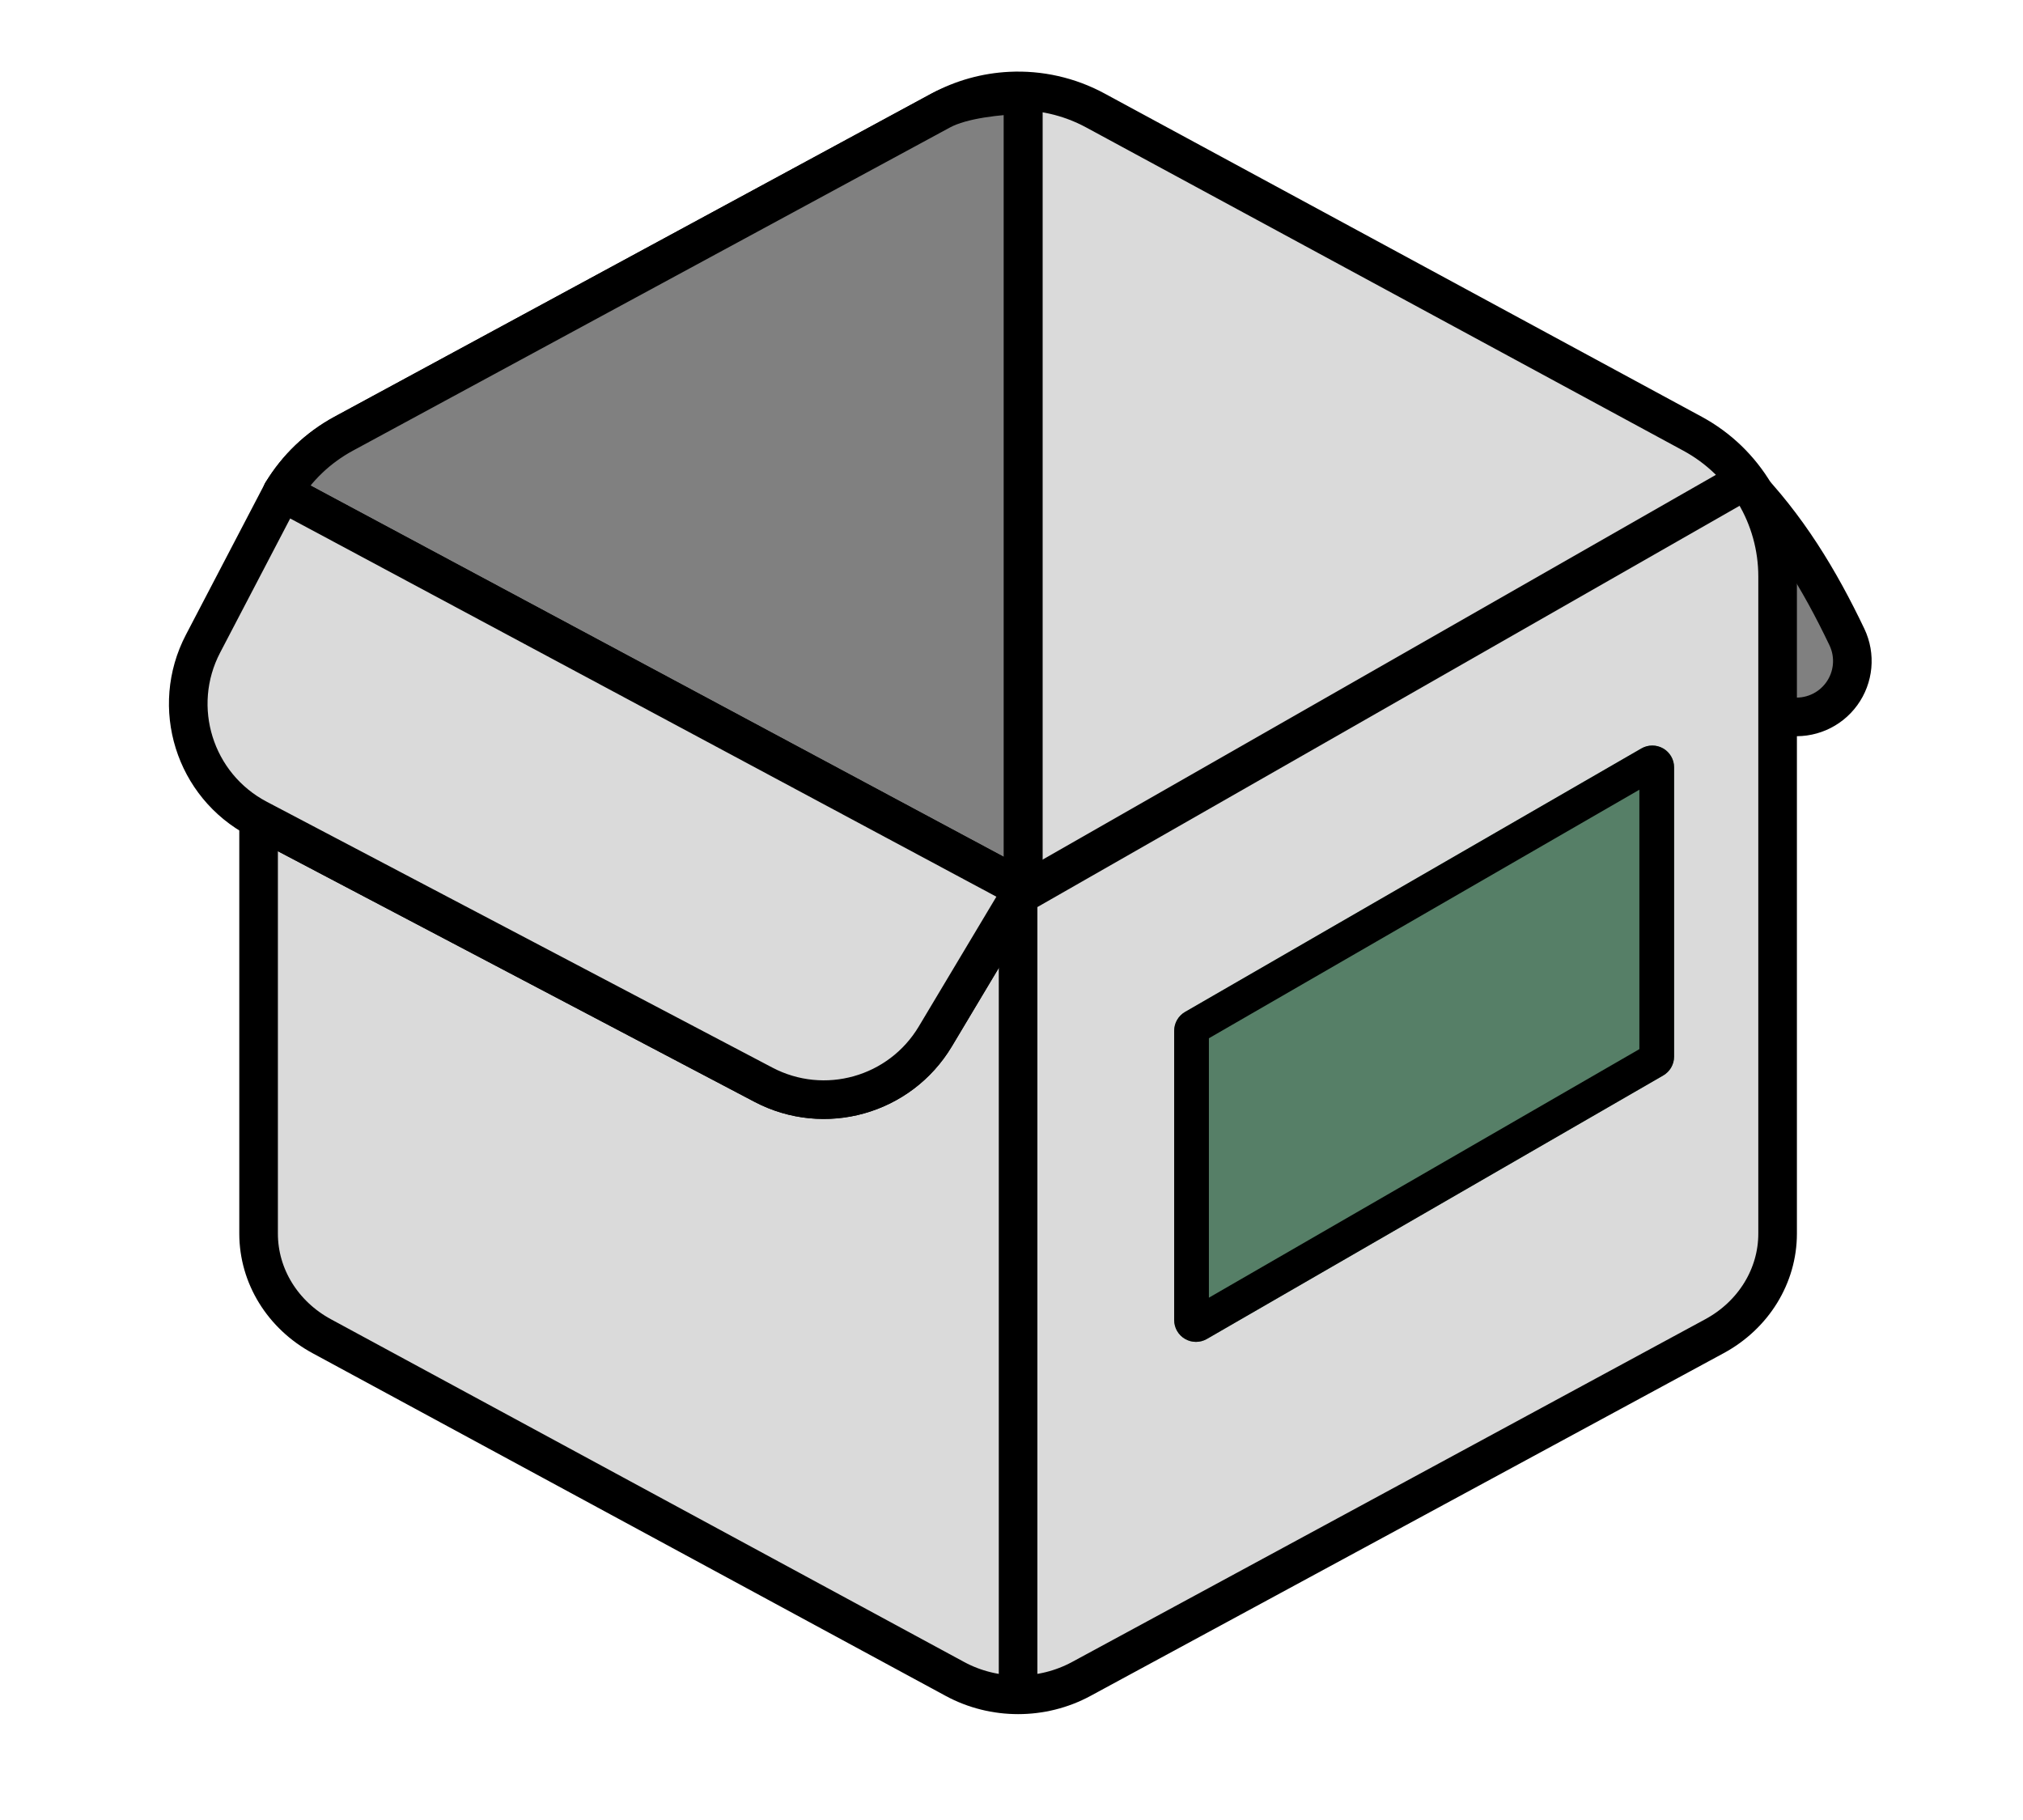
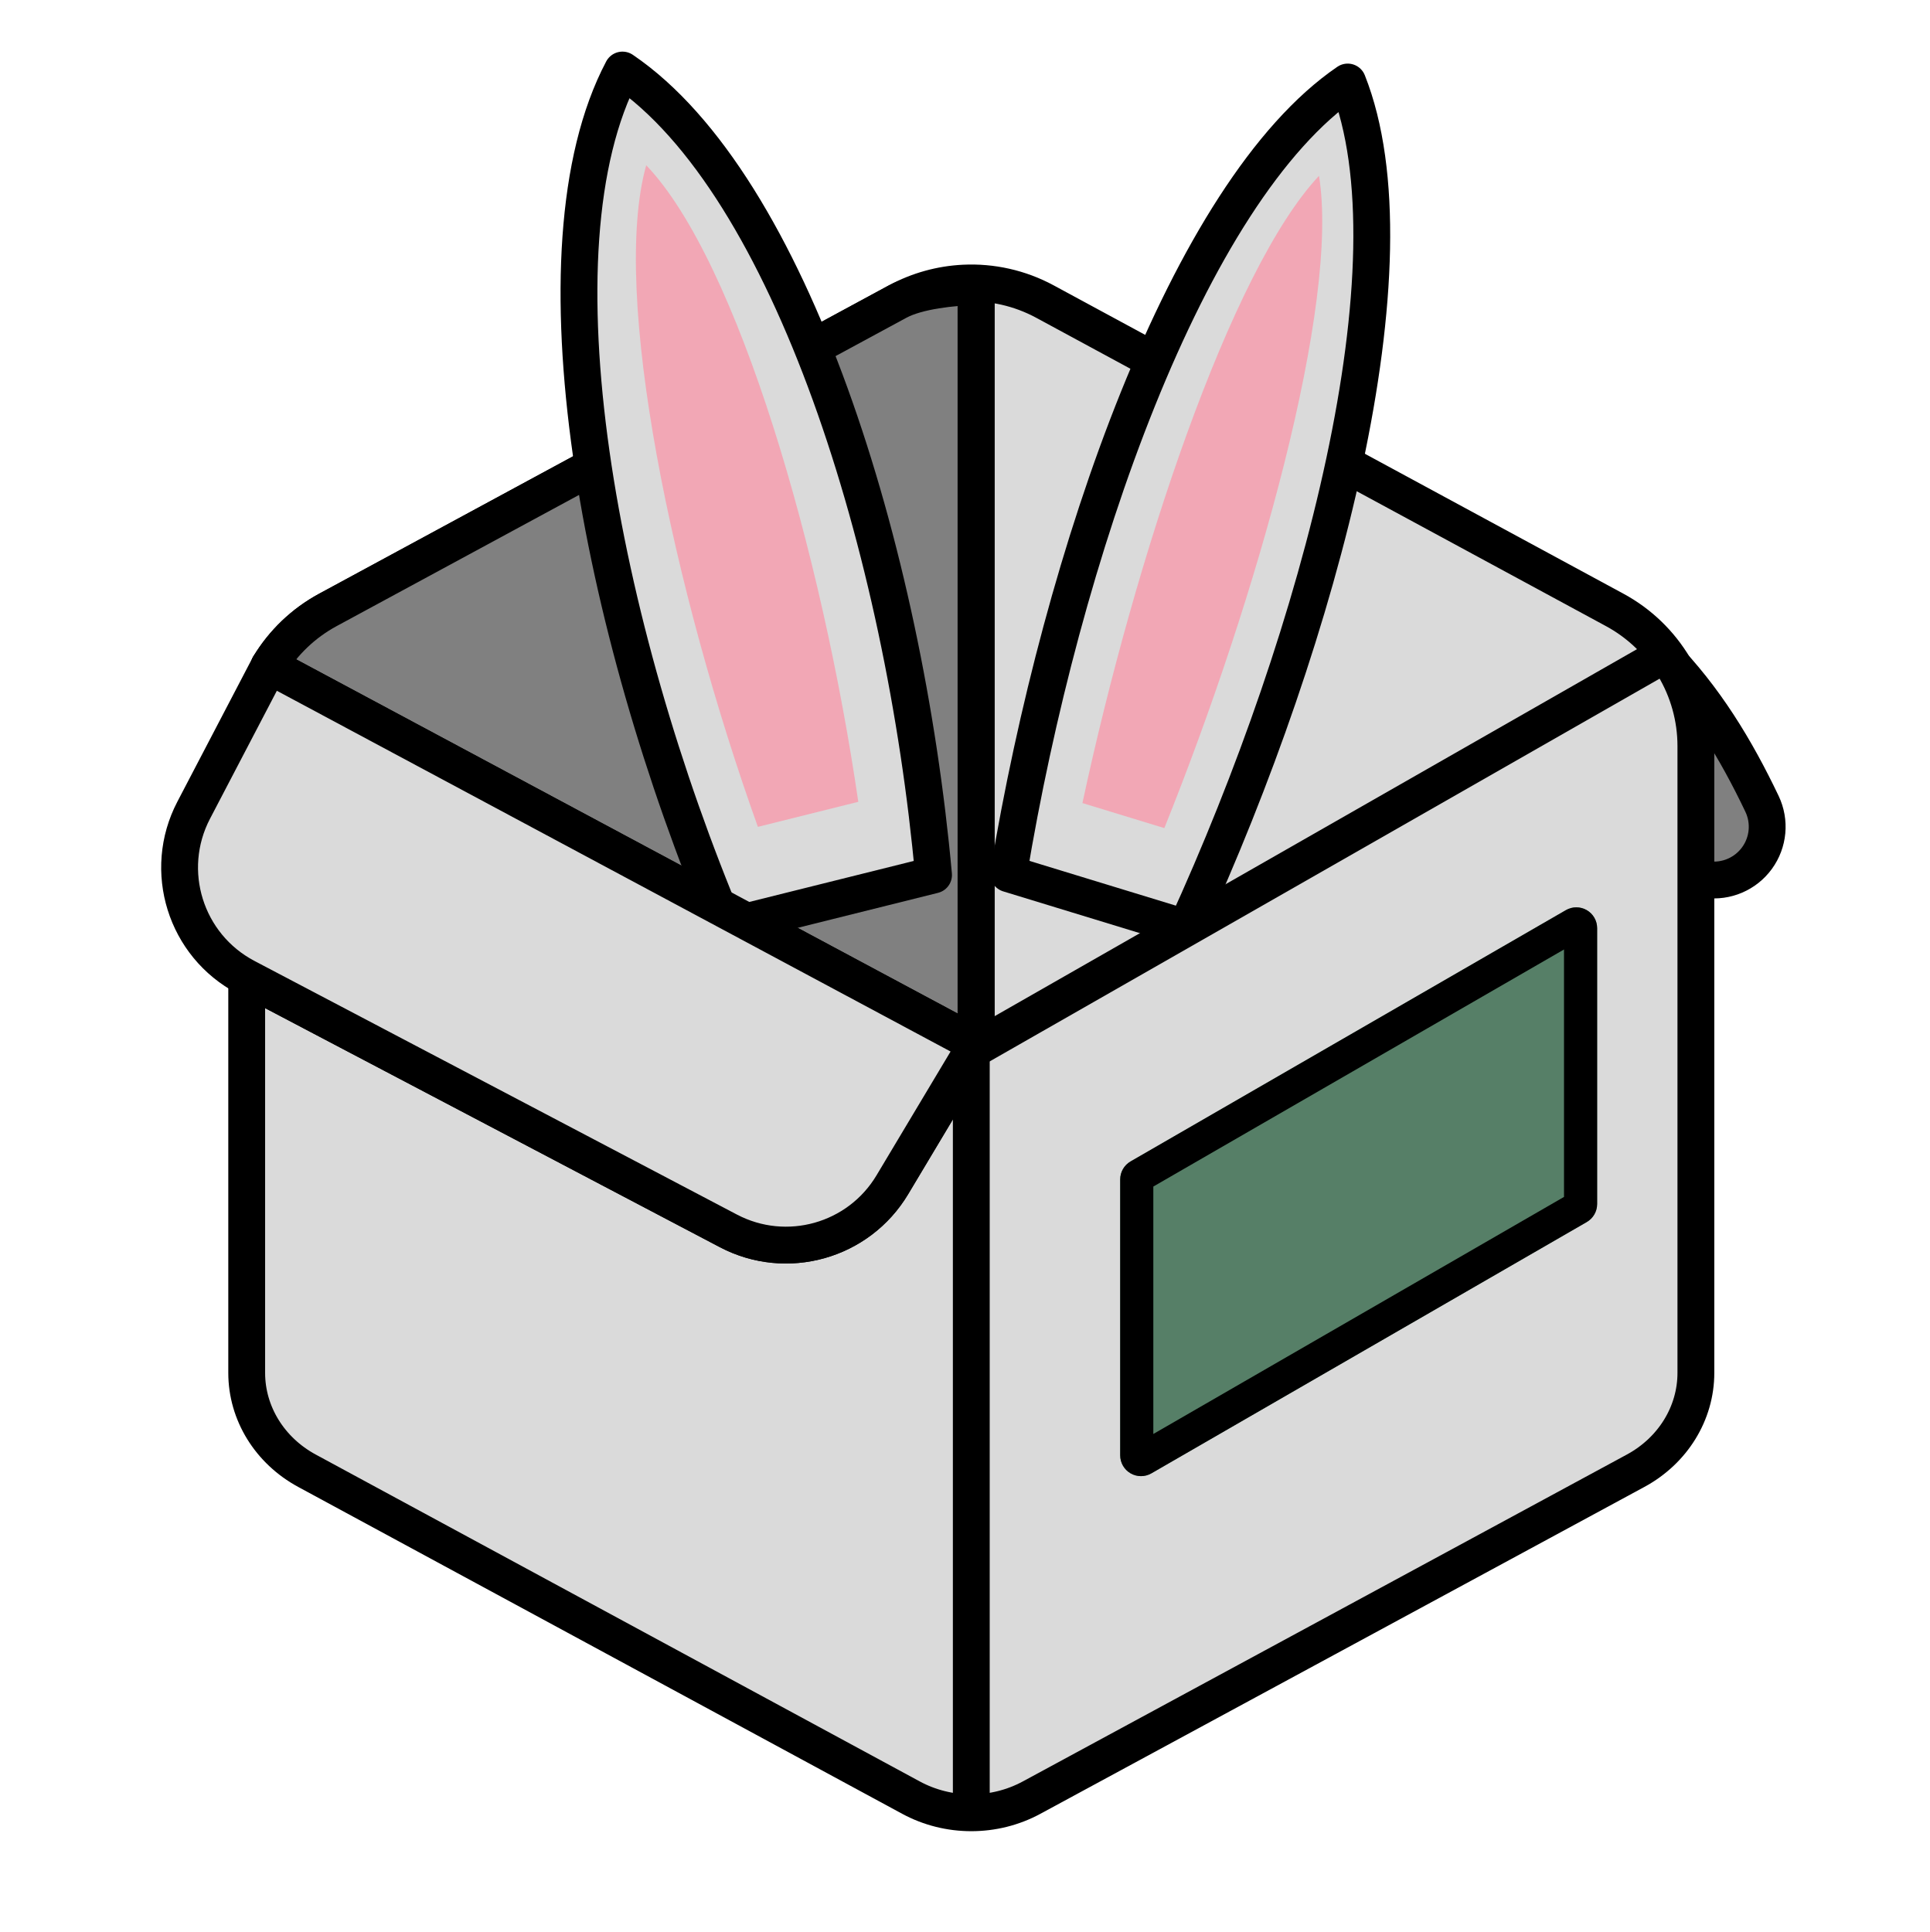
- <svg xmlns="http://www.w3.org/2000/svg" viewBox="0 0 10817 9730" xml:space="preserve" style="fill-rule:evenodd;clip-rule:evenodd;stroke-linecap:round;stroke-linejoin:round;stroke-miterlimit:5.427">
+ <svg xmlns="http://www.w3.org/2000/svg" viewBox="0 -1100 10817 10830" xml:space="preserve" style="fill-rule:evenodd;clip-rule:evenodd;stroke-linecap:round;stroke-linejoin:round;stroke-miterlimit:5.427">
+   <defs>
+     <clipPath id="hb-ears">
+       <path d="M-2000-3000H13000V2585H9301L5471 4774 1459 2726H-2000Z" />
+     </clipPath>
+   </defs>
  <path d="M9310.16 2560.9c245.302 249.894 419.711 539.916 565.373 845.231 47.039 98.872 36.229 215.514-28.2 304.05-64.391 88.536-172.099 134.676-280.631 120.28 0 .053-.039.053-.039.053" style="fill:gray;stroke:#000;stroke-width:206.41px" />
  <path d="M5401.56 487.044c-127.958 6.227-254.855 40.77-370.992 103.628-765.271 414.225-2397.45 1297.68-3193.03 1728.32-137.966 74.669-250.327 183.605-328.791 313.046l3963.09 2122.43s-249.048 416.428-470.593 786.926c-189.24 316.445-592.833 429.831-919.198 258.219l-2699.36-1419.32v2215.59c0 226.273 128.751 435.33 337.755 548.466 764.649 413.885 2620.97 1418.66 3385.59 1832.51 209.018 113.137 466.496 113.137 675.514 0 764.623-413.857 2620.94-1418.63 3385.59-1832.51 208.989-113.136 337.743-322.193 337.743-548.466v-3513.48c0-318.684-174.59-611.722-454.853-763.409-795.543-430.632-2427.75-1314.09-3193.02-1728.32-141.693-76.684-299.364-111.227-455.442-103.628" style="fill:#dadada;stroke:#000;stroke-width:206.42px" />
  <path d="M5471.83 4754.46V504.71c-127.958 6.226-325.127 23.1-441.264 85.958-765.271 414.225-2397.45 1297.68-3193.03 1728.32-137.966 74.669-250.327 183.605-328.791 313.046l3963.09 2122.43Z" style="fill:gray;stroke:#000;stroke-width:206.42px" />
+   <path d="M5443.74 520.879v4149.79" style="fill:none;stroke:#000;stroke-width:153.5px" />
+   <g clip-path="url(#hb-ears)">
+     <g transform="translate(4650 3950) rotate(-14)">
+       <path d="M-600 0C-880-1800-760-3950 0-4800 760-3950 880-1800 600 0Z" style="fill:#dadada;stroke:#000;stroke-width:206.42px" />
+       <path d="M-290-500C-430-1900-370-3600 0-4250 370-3600 430-1900 290-500Z" style="fill:#f2a7b5" />
+     </g>
+     <g transform="translate(6150 3950) rotate(17)">
+       <path d="M-520 0C-760-1800-680-3950 0-4800 680-3950 760-1800 520 0Z" style="fill:#dadada;stroke:#000;stroke-width:206.42px" />
+       <path d="M-240-500C-360-1900-320-3600 0-4250 320-3600 360-1900 240-500Z" style="fill:#f2a7b5" />
+     </g>
+   </g>
  <path d="m1459.34 2725.96-373.791 715.667c-177.166 339.292-46.417 758 292.375 936.167l4.75 2.5m0 0 2699.37 1419.29c326.374 171.625 729.916 58.25 919.165-258.208 221.542-370.5 470.583-786.917 470.583-786.917l-3963.04-2122.42-2.167 3.458-47.25 90.458" style="fill:#dadada;stroke:#000;stroke-width:206.42px" />
-   <path d="M5443.74 520.879v4149.79" style="fill:none;stroke:#000;stroke-width:153.5px" />
  <path d="M8951.41 4102.72c0-41.65-22.221-80.136-58.291-100.961-36.069-20.825-80.51-20.825-116.58 0l-2439.92 1408.69c-36.07 20.825-58.29 59.311-58.29 100.961V7058c0 41.65 22.22 80.136 58.29 100.961 36.07 20.825 80.51 20.825 116.58 0l2439.92-1408.69c36.07-20.825 58.291-59.312 58.291-100.962v-1546.59Z" style="fill:#567f67" />
  <path d="M8951.41 4102.72c0-41.65-22.221-80.136-58.291-100.961-36.069-20.825-80.51-20.825-116.58 0l-2439.92 1408.69c-36.07 20.825-58.29 59.311-58.29 100.961V7058c0 41.65 22.22 80.136 58.29 100.961 36.07 20.825 80.51 20.825 116.58 0l2439.92-1408.69c36.07-20.825 58.291-59.312 58.291-100.962v-1546.59ZM6463.98 5551.29v1387.06l2301.77-1328.92V4222.37L6463.98 5551.29Z" />
  <path d="M5443.76 9041.74v-4278.4" style="fill:none;stroke:#000;stroke-width:206.44px;stroke-linejoin:miter" />
  <path d="m5471.79 4773.86 3829.35-2188.22" style="fill:none;stroke:#000;stroke-width:206.43px;stroke-linejoin:miter" />
</svg>
